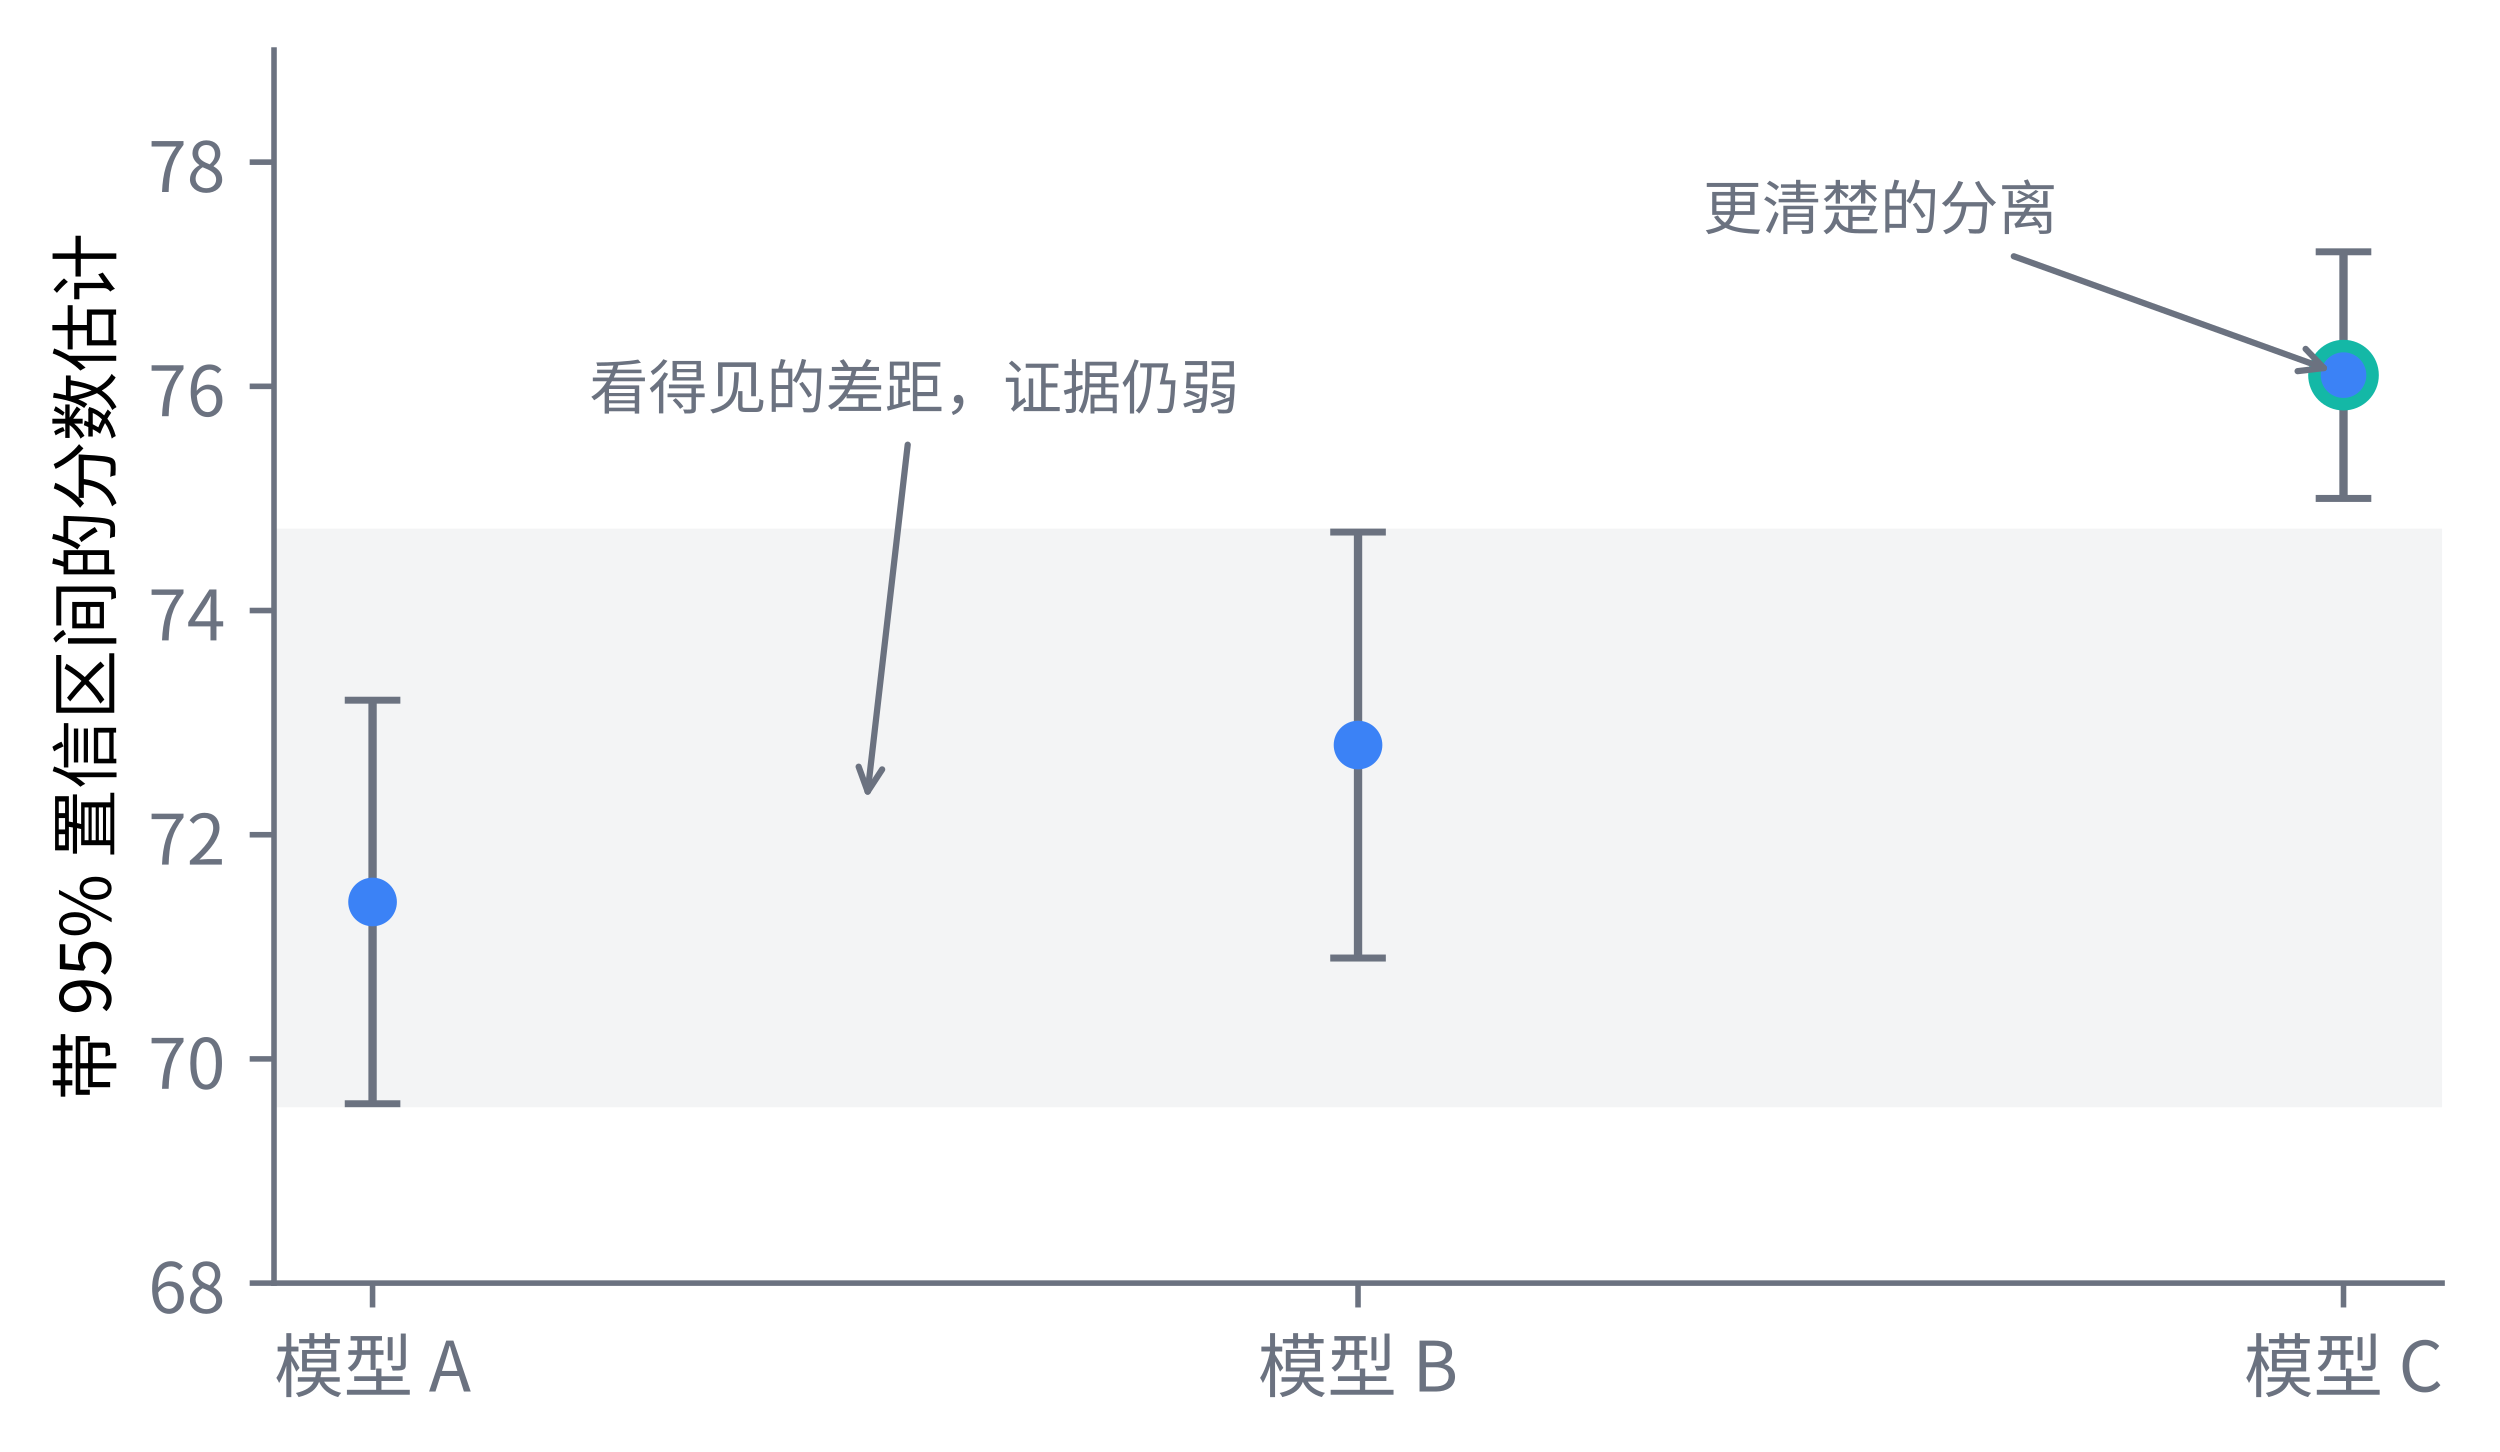
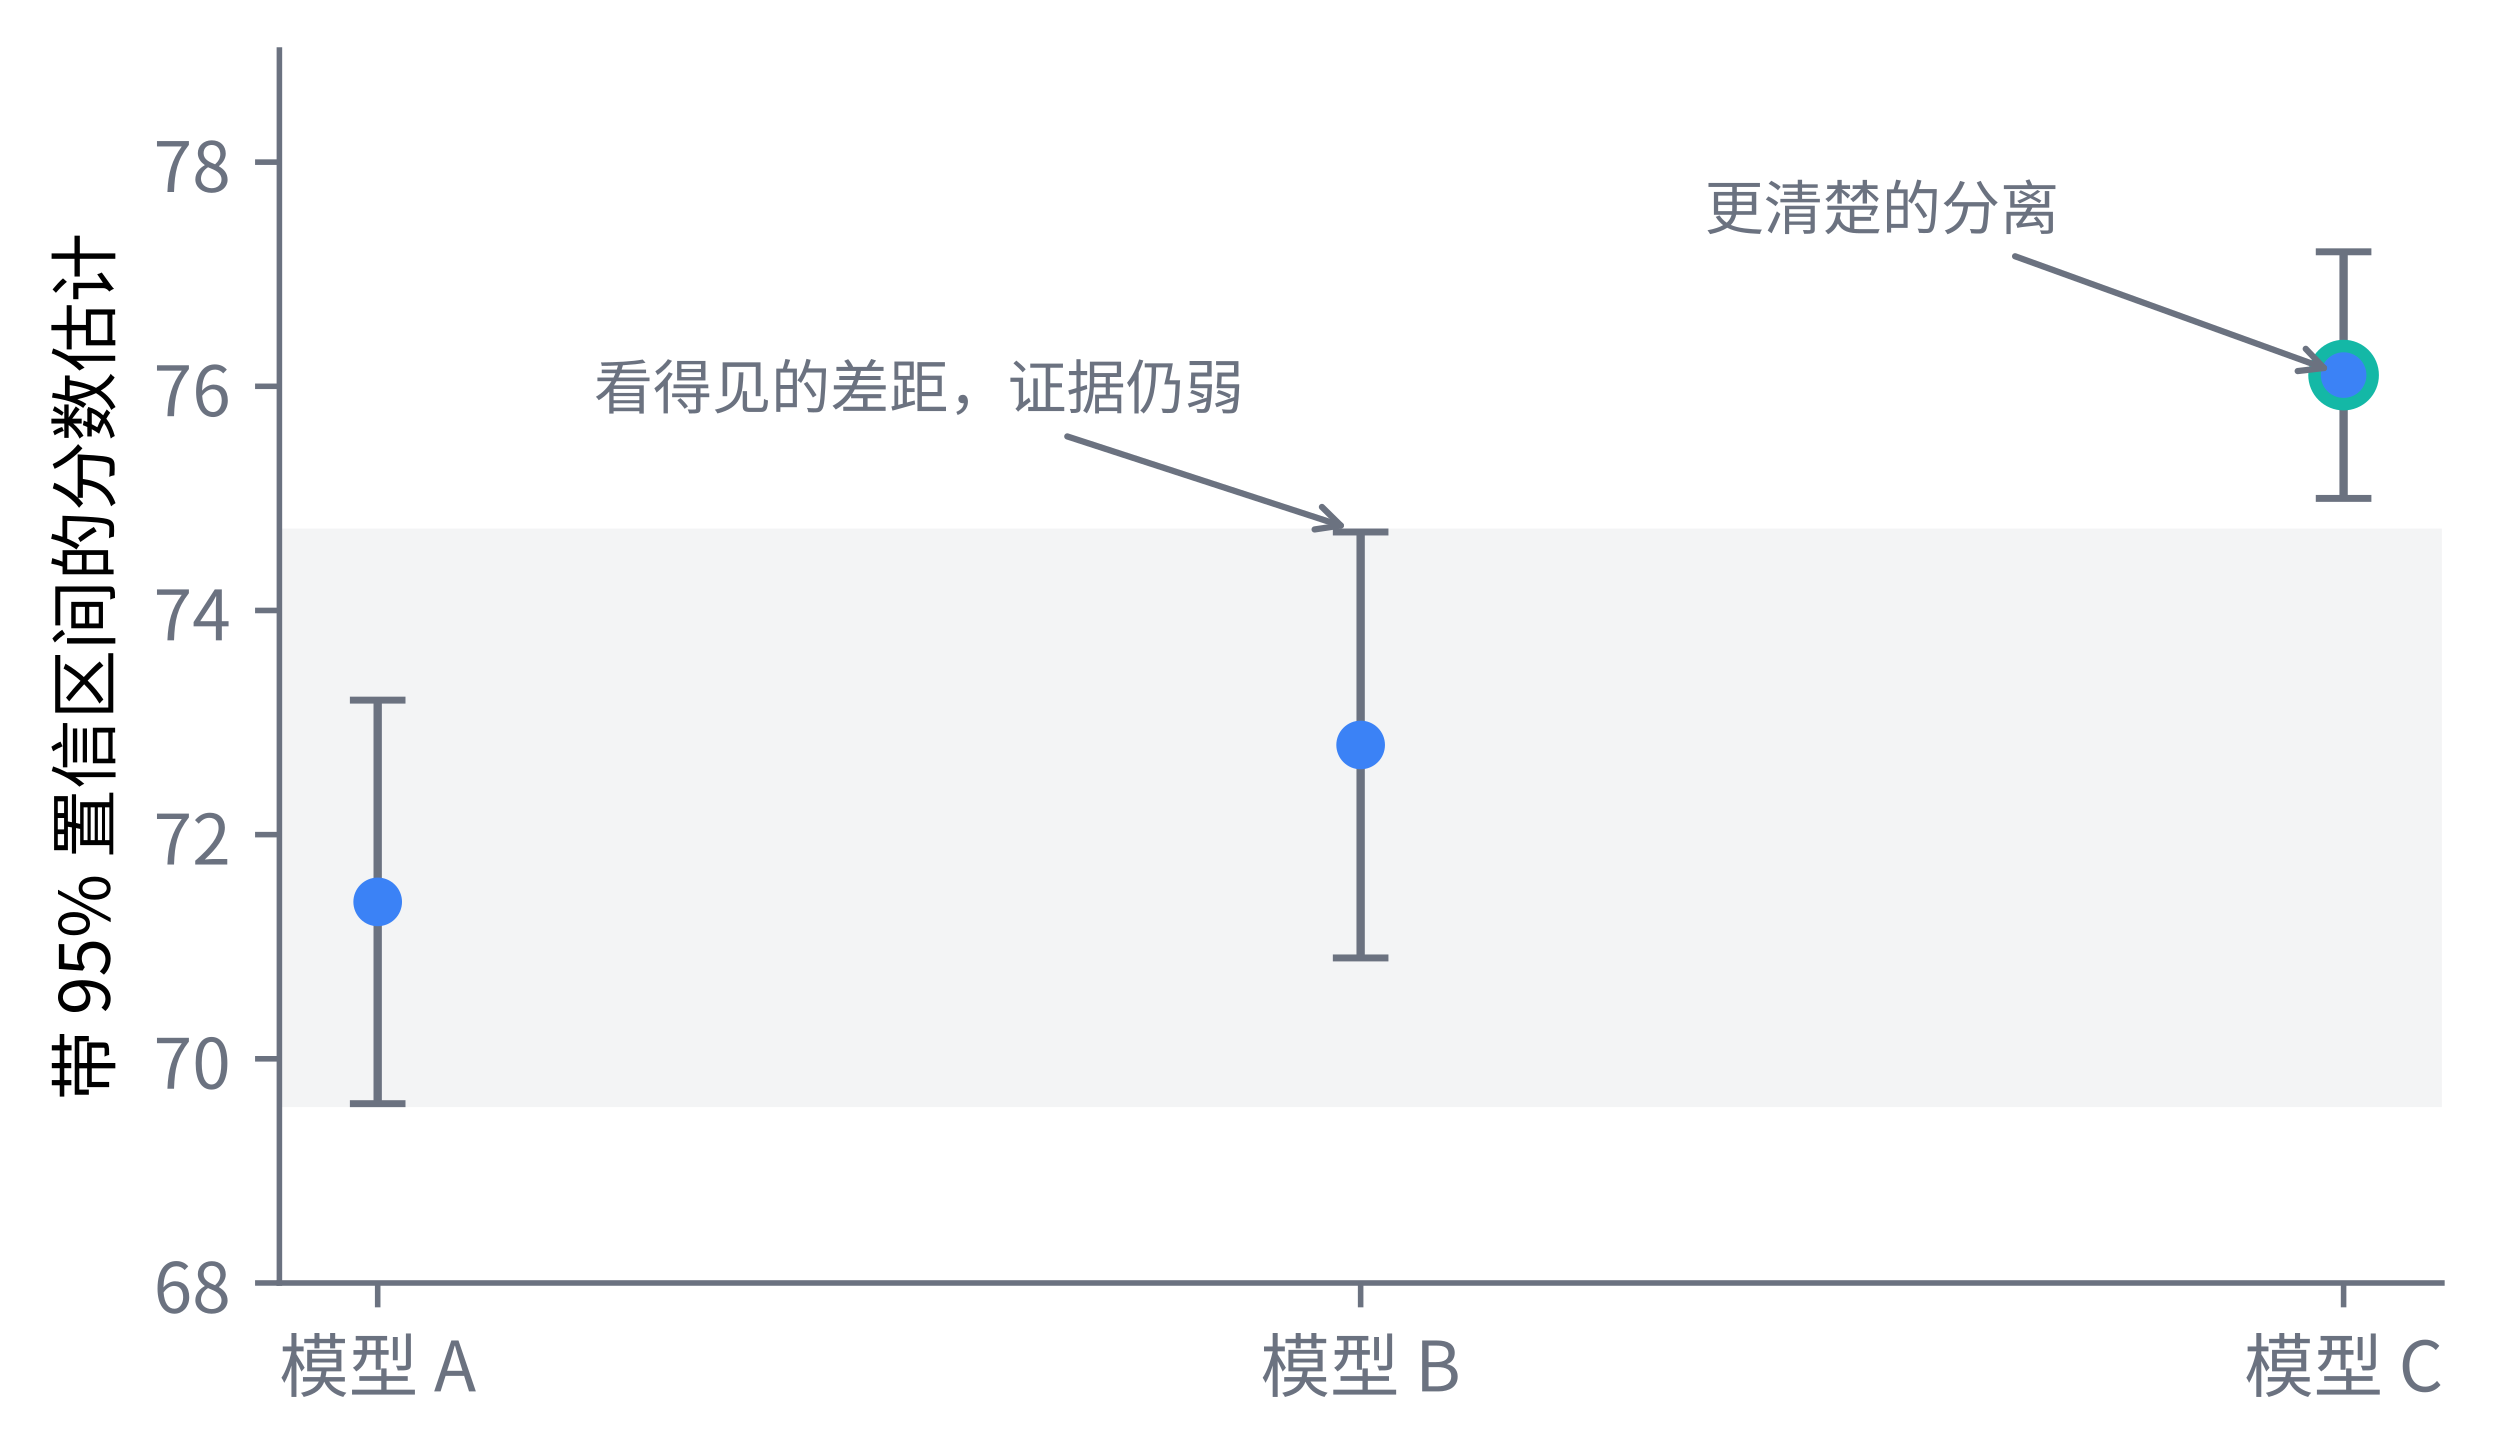
- <svg xmlns="http://www.w3.org/2000/svg" xmlns:xlink="http://www.w3.org/1999/xlink" width="359.673pt" height="208.8pt" viewBox="0 0 359.673 208.8" version="1.1">
+ <svg xmlns="http://www.w3.org/2000/svg" xmlns:xlink="http://www.w3.org/1999/xlink" width="359.708pt" height="208.8pt" viewBox="0 0 359.708 208.8" version="1.1">
  <defs>
    <style type="text/css">*{stroke-linejoin: round; stroke-linecap: butt}</style>
  </defs>
  <g id="figure_1">
    <g id="patch_1">
-       <path d="M 0 208.8 L 359.673 208.8 L 359.673 0 L 0 0 L 0 208.8 z " style="fill: none" />
+       <path d="M 0 208.8 L 359.708 208.8 L 359.708 0 L 0 0 L 0 208.8 z " style="fill: none" />
    </g>
    <g id="axes_1">
      <g id="patch_2">
-         <path d="M 39.422 184.6 L 351.336 184.6 L 351.336 7.2 L 39.422 7.2 L 39.422 184.6 z " style="fill: none" />
+         <path d="M 40.2 184.6 L 351.346 184.6 L 351.346 7.2 L 40.2 7.2 L 40.2 184.6 z " style="fill: none" />
      </g>
      <g id="patch_3">
-         <path d="M 39.422 158.796 L 351.336 158.796 L 351.336 76.547 L 39.422 76.547 z " clip-path="url(#p9b60cc92fc)" style="fill: #6b7280; opacity: 0.08; stroke: #6b7280; stroke-linejoin: miter" />
+         <path d="M 40.2 158.796 L 351.346 158.796 L 351.346 76.547 L 40.2 76.547 z " clip-path="url(#pd3525d9b6b)" style="fill: #6b7280; opacity: 0.08; stroke: #6b7280; stroke-linejoin: miter" />
      </g>
      <g id="matplotlib.axis_1">
        <g id="xtick_1">
          <g id="line2d_1">
            <defs>
-               <path id="m92d36fd2ec" d="M 0 0 L 0 3.5 " style="stroke: #6b7280; stroke-width: 0.8" />
+               <path id="m026964a633" d="M 0 0 L 0 3.5 " style="stroke: #6b7280; stroke-width: 0.8" />
            </defs>
            <g>
-               <use xlink:href="#m92d36fd2ec" x="53.6" y="184.6" style="fill: #6b7280; stroke: #6b7280; stroke-width: 0.8" />
+               <use xlink:href="#m026964a633" x="54.343" y="184.6" style="fill: #6b7280; stroke: #6b7280; stroke-width: 0.8" />
            </g>
          </g>
          <g id="text_1">
-             <text style="font-size: 10px; font-family: 'PingFang SC', 'Heiti SC', 'STHeiti', 'Noto Sans CJK SC', 'Microsoft YaHei', 'SimHei', 'Arial Unicode MS', 'DejaVu Sans', sans-serif; text-anchor: middle; fill: #6b7280" x="53.6" y="200.2" transform="rotate(-0 53.59978 200.2)">模型 A</text>
+             <text style="font-size: 10px; font-family: 'PingFang SC', 'Heiti SC', 'STHeiti', 'Noto Sans CJK SC', 'Microsoft YaHei', 'SimHei', 'Arial Unicode MS', 'DejaVu Sans', sans-serif; text-anchor: middle; fill: #6b7280" x="54.343" y="200.2" transform="rotate(-0 54.343 200.2)">模型 A</text>
          </g>
        </g>
        <g id="xtick_2">
          <g id="line2d_2">
            <g>
-               <use xlink:href="#m92d36fd2ec" x="195.379" y="184.6" style="fill: #6b7280; stroke: #6b7280; stroke-width: 0.8" />
+               <use xlink:href="#m026964a633" x="195.773" y="184.6" style="fill: #6b7280; stroke: #6b7280; stroke-width: 0.8" />
            </g>
          </g>
          <g id="text_2">
-             <text style="font-size: 10px; font-family: 'PingFang SC', 'Heiti SC', 'STHeiti', 'Noto Sans CJK SC', 'Microsoft YaHei', 'SimHei', 'Arial Unicode MS', 'DejaVu Sans', sans-serif; text-anchor: middle; fill: #6b7280" x="195.379" y="200.2" transform="rotate(-0 195.3789 200.2)">模型 B</text>
+             <text style="font-size: 10px; font-family: 'PingFang SC', 'Heiti SC', 'STHeiti', 'Noto Sans CJK SC', 'Microsoft YaHei', 'SimHei', 'Arial Unicode MS', 'DejaVu Sans', sans-serif; text-anchor: middle; fill: #6b7280" x="195.773" y="200.2" transform="rotate(-0 195.773 200.2)">模型 B</text>
          </g>
        </g>
        <g id="xtick_3">
          <g id="line2d_3">
            <g>
-               <use xlink:href="#m92d36fd2ec" x="337.158" y="184.6" style="fill: #6b7280; stroke: #6b7280; stroke-width: 0.8" />
+               <use xlink:href="#m026964a633" x="337.203" y="184.6" style="fill: #6b7280; stroke: #6b7280; stroke-width: 0.8" />
            </g>
          </g>
          <g id="text_3">
-             <text style="font-size: 10px; font-family: 'PingFang SC', 'Heiti SC', 'STHeiti', 'Noto Sans CJK SC', 'Microsoft YaHei', 'SimHei', 'Arial Unicode MS', 'DejaVu Sans', sans-serif; text-anchor: middle; fill: #6b7280" x="337.158" y="200.2" transform="rotate(-0 337.158 200.2)">模型 C</text>
+             <text style="font-size: 10px; font-family: 'PingFang SC', 'Heiti SC', 'STHeiti', 'Noto Sans CJK SC', 'Microsoft YaHei', 'SimHei', 'Arial Unicode MS', 'DejaVu Sans', sans-serif; text-anchor: middle; fill: #6b7280" x="337.203" y="200.2" transform="rotate(-0 337.203 200.2)">模型 C</text>
          </g>
        </g>
      </g>
      <g id="matplotlib.axis_2">
        <g id="ytick_1">
          <g id="line2d_4">
            <defs>
-               <path id="md82a4a1fd5" d="M 0 0 L -3.5 0 " style="stroke: #6b7280; stroke-width: 0.8" />
+               <path id="m8f23d8da2f" d="M 0 0 L -3.5 0 " style="stroke: #6b7280; stroke-width: 0.8" />
            </defs>
            <g>
-               <use xlink:href="#md82a4a1fd5" x="39.422" y="184.6" style="fill: #6b7280; stroke: #6b7280; stroke-width: 0.8" />
+               <use xlink:href="#m8f23d8da2f" x="40.2" y="184.6" style="fill: #6b7280; stroke: #6b7280; stroke-width: 0.8" />
            </g>
          </g>
          <g id="text_4">
-             <text style="font-size: 10px; font-family: 'PingFang SC', 'Heiti SC', 'STHeiti', 'Noto Sans CJK SC', 'Microsoft YaHei', 'SimHei', 'Arial Unicode MS', 'DejaVu Sans', sans-serif; text-anchor: end; fill: #6b7280" x="32.422" y="188.9" transform="rotate(-0 32.42188 188.9)">68</text>
+             <text style="font-size: 10px; font-family: 'PingFang SC', 'Heiti SC', 'STHeiti', 'Noto Sans CJK SC', 'Microsoft YaHei', 'SimHei', 'Arial Unicode MS', 'DejaVu Sans', sans-serif; text-anchor: end; fill: #6b7280" x="33.2" y="188.9" transform="rotate(-0 33.2 188.9)">68</text>
          </g>
        </g>
        <g id="ytick_2">
          <g id="line2d_5">
            <g>
-               <use xlink:href="#md82a4a1fd5" x="39.422" y="152.345" style="fill: #6b7280; stroke: #6b7280; stroke-width: 0.8" />
+               <use xlink:href="#m8f23d8da2f" x="40.2" y="152.345" style="fill: #6b7280; stroke: #6b7280; stroke-width: 0.8" />
            </g>
          </g>
          <g id="text_5">
-             <text style="font-size: 10px; font-family: 'PingFang SC', 'Heiti SC', 'STHeiti', 'Noto Sans CJK SC', 'Microsoft YaHei', 'SimHei', 'Arial Unicode MS', 'DejaVu Sans', sans-serif; text-anchor: end; fill: #6b7280" x="32.422" y="156.645" transform="rotate(-0 32.42188 156.6455)">70</text>
+             <text style="font-size: 10px; font-family: 'PingFang SC', 'Heiti SC', 'STHeiti', 'Noto Sans CJK SC', 'Microsoft YaHei', 'SimHei', 'Arial Unicode MS', 'DejaVu Sans', sans-serif; text-anchor: end; fill: #6b7280" x="33.2" y="156.645" transform="rotate(-0 33.2 156.6455)">70</text>
          </g>
        </g>
        <g id="ytick_3">
          <g id="line2d_6">
            <g>
-               <use xlink:href="#md82a4a1fd5" x="39.422" y="120.091" style="fill: #6b7280; stroke: #6b7280; stroke-width: 0.8" />
+               <use xlink:href="#m8f23d8da2f" x="40.2" y="120.091" style="fill: #6b7280; stroke: #6b7280; stroke-width: 0.8" />
            </g>
          </g>
          <g id="text_6">
-             <text style="font-size: 10px; font-family: 'PingFang SC', 'Heiti SC', 'STHeiti', 'Noto Sans CJK SC', 'Microsoft YaHei', 'SimHei', 'Arial Unicode MS', 'DejaVu Sans', sans-serif; text-anchor: end; fill: #6b7280" x="32.422" y="124.391" transform="rotate(-0 32.42188 124.3909)">72</text>
+             <text style="font-size: 10px; font-family: 'PingFang SC', 'Heiti SC', 'STHeiti', 'Noto Sans CJK SC', 'Microsoft YaHei', 'SimHei', 'Arial Unicode MS', 'DejaVu Sans', sans-serif; text-anchor: end; fill: #6b7280" x="33.2" y="124.391" transform="rotate(-0 33.2 124.3909)">72</text>
          </g>
        </g>
        <g id="ytick_4">
          <g id="line2d_7">
            <g>
-               <use xlink:href="#md82a4a1fd5" x="39.422" y="87.836" style="fill: #6b7280; stroke: #6b7280; stroke-width: 0.8" />
+               <use xlink:href="#m8f23d8da2f" x="40.2" y="87.836" style="fill: #6b7280; stroke: #6b7280; stroke-width: 0.8" />
            </g>
          </g>
          <g id="text_7">
-             <text style="font-size: 10px; font-family: 'PingFang SC', 'Heiti SC', 'STHeiti', 'Noto Sans CJK SC', 'Microsoft YaHei', 'SimHei', 'Arial Unicode MS', 'DejaVu Sans', sans-serif; text-anchor: end; fill: #6b7280" x="32.422" y="92.136" transform="rotate(-0 32.42188 92.13636)">74</text>
+             <text style="font-size: 10px; font-family: 'PingFang SC', 'Heiti SC', 'STHeiti', 'Noto Sans CJK SC', 'Microsoft YaHei', 'SimHei', 'Arial Unicode MS', 'DejaVu Sans', sans-serif; text-anchor: end; fill: #6b7280" x="33.2" y="92.136" transform="rotate(-0 33.2 92.13636)">74</text>
          </g>
        </g>
        <g id="ytick_5">
          <g id="line2d_8">
            <g>
-               <use xlink:href="#md82a4a1fd5" x="39.422" y="55.582" style="fill: #6b7280; stroke: #6b7280; stroke-width: 0.8" />
+               <use xlink:href="#m8f23d8da2f" x="40.2" y="55.582" style="fill: #6b7280; stroke: #6b7280; stroke-width: 0.8" />
            </g>
          </g>
          <g id="text_8">
-             <text style="font-size: 10px; font-family: 'PingFang SC', 'Heiti SC', 'STHeiti', 'Noto Sans CJK SC', 'Microsoft YaHei', 'SimHei', 'Arial Unicode MS', 'DejaVu Sans', sans-serif; text-anchor: end; fill: #6b7280" x="32.422" y="59.882" transform="rotate(-0 32.42188 59.88182)">76</text>
+             <text style="font-size: 10px; font-family: 'PingFang SC', 'Heiti SC', 'STHeiti', 'Noto Sans CJK SC', 'Microsoft YaHei', 'SimHei', 'Arial Unicode MS', 'DejaVu Sans', sans-serif; text-anchor: end; fill: #6b7280" x="33.2" y="59.882" transform="rotate(-0 33.2 59.88182)">76</text>
          </g>
        </g>
        <g id="ytick_6">
          <g id="line2d_9">
            <g>
-               <use xlink:href="#md82a4a1fd5" x="39.422" y="23.327" style="fill: #6b7280; stroke: #6b7280; stroke-width: 0.8" />
+               <use xlink:href="#m8f23d8da2f" x="40.2" y="23.327" style="fill: #6b7280; stroke: #6b7280; stroke-width: 0.8" />
            </g>
          </g>
          <g id="text_9">
-             <text style="font-size: 10px; font-family: 'PingFang SC', 'Heiti SC', 'STHeiti', 'Noto Sans CJK SC', 'Microsoft YaHei', 'SimHei', 'Arial Unicode MS', 'DejaVu Sans', sans-serif; text-anchor: end; fill: #6b7280" x="32.422" y="27.627" transform="rotate(-0 32.42188 27.62727)">78</text>
+             <text style="font-size: 10px; font-family: 'PingFang SC', 'Heiti SC', 'STHeiti', 'Noto Sans CJK SC', 'Microsoft YaHei', 'SimHei', 'Arial Unicode MS', 'DejaVu Sans', sans-serif; text-anchor: end; fill: #6b7280" x="33.2" y="27.627" transform="rotate(-0 33.2 27.62727)">78</text>
          </g>
        </g>
        <g id="text_10">
-           <text style="font-size: 10px; font-family: 'PingFang SC', 'Heiti SC', 'STHeiti', 'Noto Sans CJK SC', 'Microsoft YaHei', 'SimHei', 'Arial Unicode MS', 'DejaVu Sans', sans-serif; text-anchor: middle" x="15.941" y="95.9" transform="rotate(-90 15.94063 95.9)">带 95% 置信区间的分数估计</text>
+           <text style="font-size: 10px; font-family: 'PingFang SC', 'Heiti SC', 'STHeiti', 'Noto Sans CJK SC', 'Microsoft YaHei', 'SimHei', 'Arial Unicode MS', 'DejaVu Sans', sans-serif; text-anchor: middle" x="15.8" y="95.9" transform="rotate(-90 15.8 95.9)">带 95% 置信区间的分数估计</text>
        </g>
      </g>
      <g id="LineCollection_1">
-         <path d="M 53.6 158.796 L 53.6 100.738 " clip-path="url(#p9b60cc92fc)" style="fill: none; stroke: #6b7280; stroke-width: 1.2" />
-         <path d="M 195.379 137.831 L 195.379 76.547 " clip-path="url(#p9b60cc92fc)" style="fill: none; stroke: #6b7280; stroke-width: 1.2" />
-         <path d="M 337.158 71.709 L 337.158 36.229 " clip-path="url(#p9b60cc92fc)" style="fill: none; stroke: #6b7280; stroke-width: 1.2" />
+         <path d="M 54.343 158.796 L 54.343 100.738 " clip-path="url(#pd3525d9b6b)" style="fill: none; stroke: #6b7280; stroke-width: 1.2" />
+         <path d="M 195.773 137.831 L 195.773 76.547 " clip-path="url(#pd3525d9b6b)" style="fill: none; stroke: #6b7280; stroke-width: 1.2" />
+         <path d="M 337.203 71.709 L 337.203 36.229 " clip-path="url(#pd3525d9b6b)" style="fill: none; stroke: #6b7280; stroke-width: 1.2" />
      </g>
      <g id="line2d_10">
        <defs>
-           <path id="m216b04a16b" d="M 4 0 L -4 -0 " style="stroke: #6b7280" />
+           <path id="m18f570c4ad" d="M 4 0 L -4 -0 " style="stroke: #6b7280" />
        </defs>
-         <g clip-path="url(#p9b60cc92fc)">
-           <use xlink:href="#m216b04a16b" x="53.6" y="158.796" style="fill: #3b82f6; stroke: #6b7280" />
-           <use xlink:href="#m216b04a16b" x="195.379" y="137.831" style="fill: #3b82f6; stroke: #6b7280" />
-           <use xlink:href="#m216b04a16b" x="337.158" y="71.709" style="fill: #3b82f6; stroke: #6b7280" />
+         <g clip-path="url(#pd3525d9b6b)">
+           <use xlink:href="#m18f570c4ad" x="54.343" y="158.796" style="fill: #3b82f6; stroke: #6b7280" />
+           <use xlink:href="#m18f570c4ad" x="195.773" y="137.831" style="fill: #3b82f6; stroke: #6b7280" />
+           <use xlink:href="#m18f570c4ad" x="337.203" y="71.709" style="fill: #3b82f6; stroke: #6b7280" />
        </g>
      </g>
      <g id="line2d_11">
-         <g clip-path="url(#p9b60cc92fc)">
-           <use xlink:href="#m216b04a16b" x="53.6" y="100.738" style="fill: #3b82f6; stroke: #6b7280" />
-           <use xlink:href="#m216b04a16b" x="195.379" y="76.547" style="fill: #3b82f6; stroke: #6b7280" />
-           <use xlink:href="#m216b04a16b" x="337.158" y="36.229" style="fill: #3b82f6; stroke: #6b7280" />
+         <g clip-path="url(#pd3525d9b6b)">
+           <use xlink:href="#m18f570c4ad" x="54.343" y="100.738" style="fill: #3b82f6; stroke: #6b7280" />
+           <use xlink:href="#m18f570c4ad" x="195.773" y="76.547" style="fill: #3b82f6; stroke: #6b7280" />
+           <use xlink:href="#m18f570c4ad" x="337.203" y="36.229" style="fill: #3b82f6; stroke: #6b7280" />
        </g>
      </g>
      <g id="line2d_12">
        <defs>
-           <path id="mcf173485aa" d="M 0 3 C 0.796 3 1.559 2.684 2.121 2.121 C 2.684 1.559 3 0.796 3 0 C 3 -0.796 2.684 -1.559 2.121 -2.121 C 1.559 -2.684 0.796 -3 0 -3 C -0.796 -3 -1.559 -2.684 -2.121 -2.121 C -2.684 -1.559 -3 -0.796 -3 0 C -3 0.796 -2.684 1.559 -2.121 2.121 C -1.559 2.684 -0.796 3 0 3 z " style="stroke: #3b82f6" />
+           <path id="me2c59d5397" d="M 0 3 C 0.796 3 1.559 2.684 2.121 2.121 C 2.684 1.559 3 0.796 3 0 C 3 -0.796 2.684 -1.559 2.121 -2.121 C 1.559 -2.684 0.796 -3 0 -3 C -0.796 -3 -1.559 -2.684 -2.121 -2.121 C -2.684 -1.559 -3 -0.796 -3 0 C -3 0.796 -2.684 1.559 -2.121 2.121 C -1.559 2.684 -0.796 3 0 3 z " style="stroke: #3b82f6" />
        </defs>
-         <g clip-path="url(#p9b60cc92fc)">
-           <use xlink:href="#mcf173485aa" x="53.6" y="129.767" style="fill: #3b82f6; stroke: #3b82f6" />
-           <use xlink:href="#mcf173485aa" x="195.379" y="107.189" style="fill: #3b82f6; stroke: #3b82f6" />
-           <use xlink:href="#mcf173485aa" x="337.158" y="53.969" style="fill: #3b82f6; stroke: #3b82f6" />
+         <g clip-path="url(#pd3525d9b6b)">
+           <use xlink:href="#me2c59d5397" x="54.343" y="129.767" style="fill: #3b82f6; stroke: #3b82f6" />
+           <use xlink:href="#me2c59d5397" x="195.773" y="107.189" style="fill: #3b82f6; stroke: #3b82f6" />
+           <use xlink:href="#me2c59d5397" x="337.203" y="53.969" style="fill: #3b82f6; stroke: #3b82f6" />
        </g>
      </g>
      <g id="patch_4">
-         <path d="M 39.422 184.6 L 39.422 7.2 " style="fill: none; stroke: #6b7280; stroke-width: 0.8; stroke-linejoin: miter; stroke-linecap: square" />
+         <path d="M 40.2 184.6 L 40.2 7.2 " style="fill: none; stroke: #6b7280; stroke-width: 0.8; stroke-linejoin: miter; stroke-linecap: square" />
      </g>
      <g id="patch_5">
-         <path d="M 39.422 184.6 L 351.336 184.6 " style="fill: none; stroke: #6b7280; stroke-width: 0.8; stroke-linejoin: miter; stroke-linecap: square" />
+         <path d="M 40.2 184.6 L 351.346 184.6 " style="fill: none; stroke: #6b7280; stroke-width: 0.8; stroke-linejoin: miter; stroke-linecap: square" />
      </g>
      <g id="PathCollection_1">
-         <path d="M 337.158 58.152 C 338.267 58.152 339.332 57.712 340.116 56.927 C 340.9 56.143 341.341 55.079 341.341 53.969 C 341.341 52.86 340.9 51.796 340.116 51.011 C 339.332 50.227 338.267 49.786 337.158 49.786 C 336.049 49.786 334.984 50.227 334.2 51.011 C 333.415 51.796 332.975 52.86 332.975 53.969 C 332.975 55.079 333.415 56.143 334.2 56.927 C 334.984 57.712 336.049 58.152 337.158 58.152 L 337.158 58.152 z " clip-path="url(#p9b60cc92fc)" style="fill: none; stroke: #14b8a6; stroke-width: 1.8" />
+         <path d="M 337.203 58.152 C 338.312 58.152 339.377 57.712 340.161 56.927 C 340.946 56.143 341.386 55.079 341.386 53.969 C 341.386 52.86 340.946 51.796 340.161 51.011 C 339.377 50.227 338.312 49.786 337.203 49.786 C 336.094 49.786 335.029 50.227 334.245 51.011 C 333.461 51.796 333.02 52.86 333.02 53.969 C 333.02 55.079 333.461 56.143 334.245 56.927 C 335.029 57.712 336.094 58.152 337.203 58.152 L 337.203 58.152 z " clip-path="url(#pd3525d9b6b)" style="fill: none; stroke: #14b8a6; stroke-width: 1.8" />
      </g>
      <g id="patch_6">
-         <path d="M 130.591 63.982 Q 127.655 89.431 124.834 113.881 " style="fill: none; stroke: #6b7280; stroke-width: 0.9; stroke-linecap: round" />
-         <path d="M 126.912 110.698 L 124.834 113.881 L 123.535 110.308 " style="fill: none; stroke: #6b7280; stroke-width: 0.9; stroke-linecap: round" />
+         <path d="M 153.568 62.796 Q 173.719 69.361 192.913 75.615 " style="fill: none; stroke: #6b7280; stroke-width: 0.9; stroke-linecap: round" />
+         <path d="M 190.207 72.946 L 192.913 75.615 L 189.153 76.178 " style="fill: none; stroke: #6b7280; stroke-width: 0.9; stroke-linecap: round" />
      </g>
      <g id="text_11">
-         <text style="font-size: 8.5px; font-family: 'PingFang SC', 'Heiti SC', 'STHeiti', 'Noto Sans CJK SC', 'Microsoft YaHei', 'SimHei', 'Arial Unicode MS', 'DejaVu Sans', sans-serif; text-anchor: start; fill: #6b7280" x="84.791" y="58.807" transform="rotate(-0 84.79118 58.80727)">看得见的差距，证据仍弱</text>
+         <text style="font-size: 8.5px; font-family: 'PingFang SC', 'Heiti SC', 'STHeiti', 'Noto Sans CJK SC', 'Microsoft YaHei', 'SimHei', 'Arial Unicode MS', 'DejaVu Sans', sans-serif; text-anchor: start; fill: #6b7280" x="85.458" y="58.807" transform="rotate(-0 85.45761 58.80727)">看得见的差距，证据仍弱</text>
      </g>
      <g id="patch_7">
-         <path d="M 289.726 36.873 Q 312.503 45.082 334.332 52.951 " style="fill: none; stroke: #6b7280; stroke-width: 0.9; stroke-linecap: round" />
-         <path d="M 331.71 50.199 L 334.332 52.951 L 330.557 53.397 " style="fill: none; stroke: #6b7280; stroke-width: 0.9; stroke-linecap: round" />
+         <path d="M 289.939 36.875 Q 312.632 45.082 334.379 52.948 " style="fill: none; stroke: #6b7280; stroke-width: 0.9; stroke-linecap: round" />
+         <path d="M 331.76 50.193 L 334.379 52.948 L 330.603 53.39 " style="fill: none; stroke: #6b7280; stroke-width: 0.9; stroke-linecap: round" />
      </g>
      <g id="text_12">
-         <text style="font-size: 8.5px; font-family: 'PingFang SC', 'Heiti SC', 'STHeiti', 'Noto Sans CJK SC', 'Microsoft YaHei', 'SimHei', 'Arial Unicode MS', 'DejaVu Sans', sans-serif; text-anchor: start; fill: #6b7280" x="245.002" y="33.004" transform="rotate(-0 245.0016 33.00364)">更清楚的分离</text>
+         <text style="font-size: 8.5px; font-family: 'PingFang SC', 'Heiti SC', 'STHeiti', 'Noto Sans CJK SC', 'Microsoft YaHei', 'SimHei', 'Arial Unicode MS', 'DejaVu Sans', sans-serif; text-anchor: start; fill: #6b7280" x="245.274" y="33.004" transform="rotate(-0 245.2735 33.00364)">更清楚的分离</text>
      </g>
    </g>
  </g>
  <defs>
-     <clipPath id="p9b60cc92fc">
-       <rect x="39.422" y="7.2" width="311.914" height="177.4" />
+     <clipPath id="pd3525d9b6b">
+       <rect x="40.2" y="7.2" width="311.146" height="177.4" />
    </clipPath>
  </defs>
</svg>
